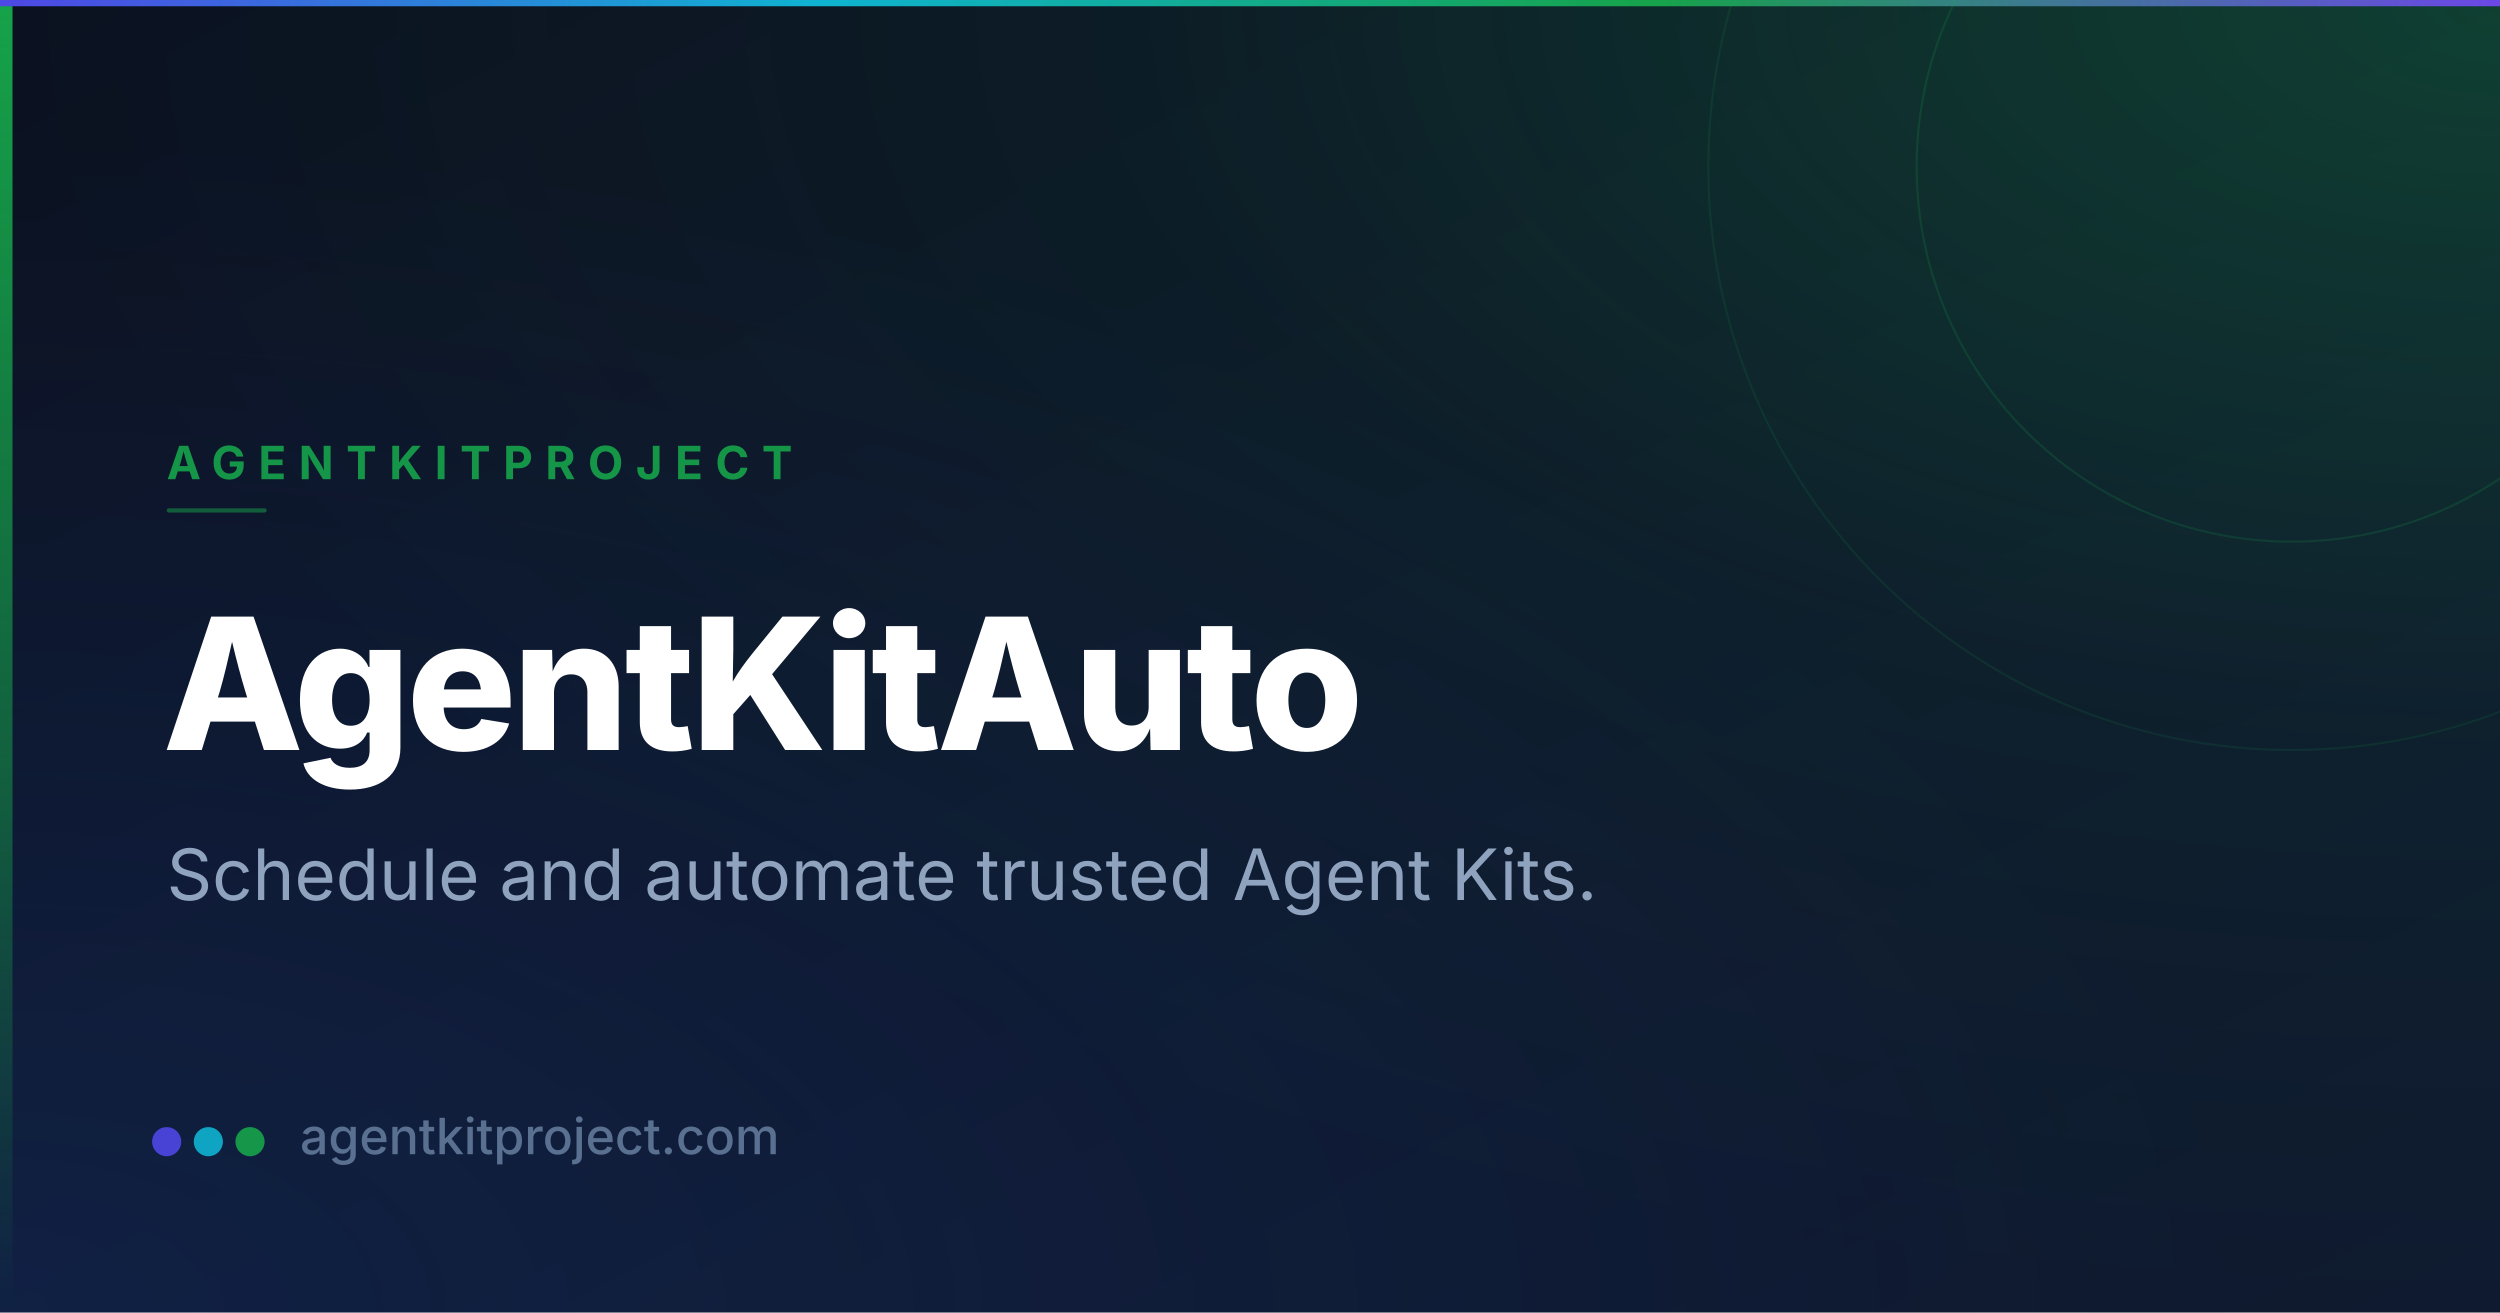
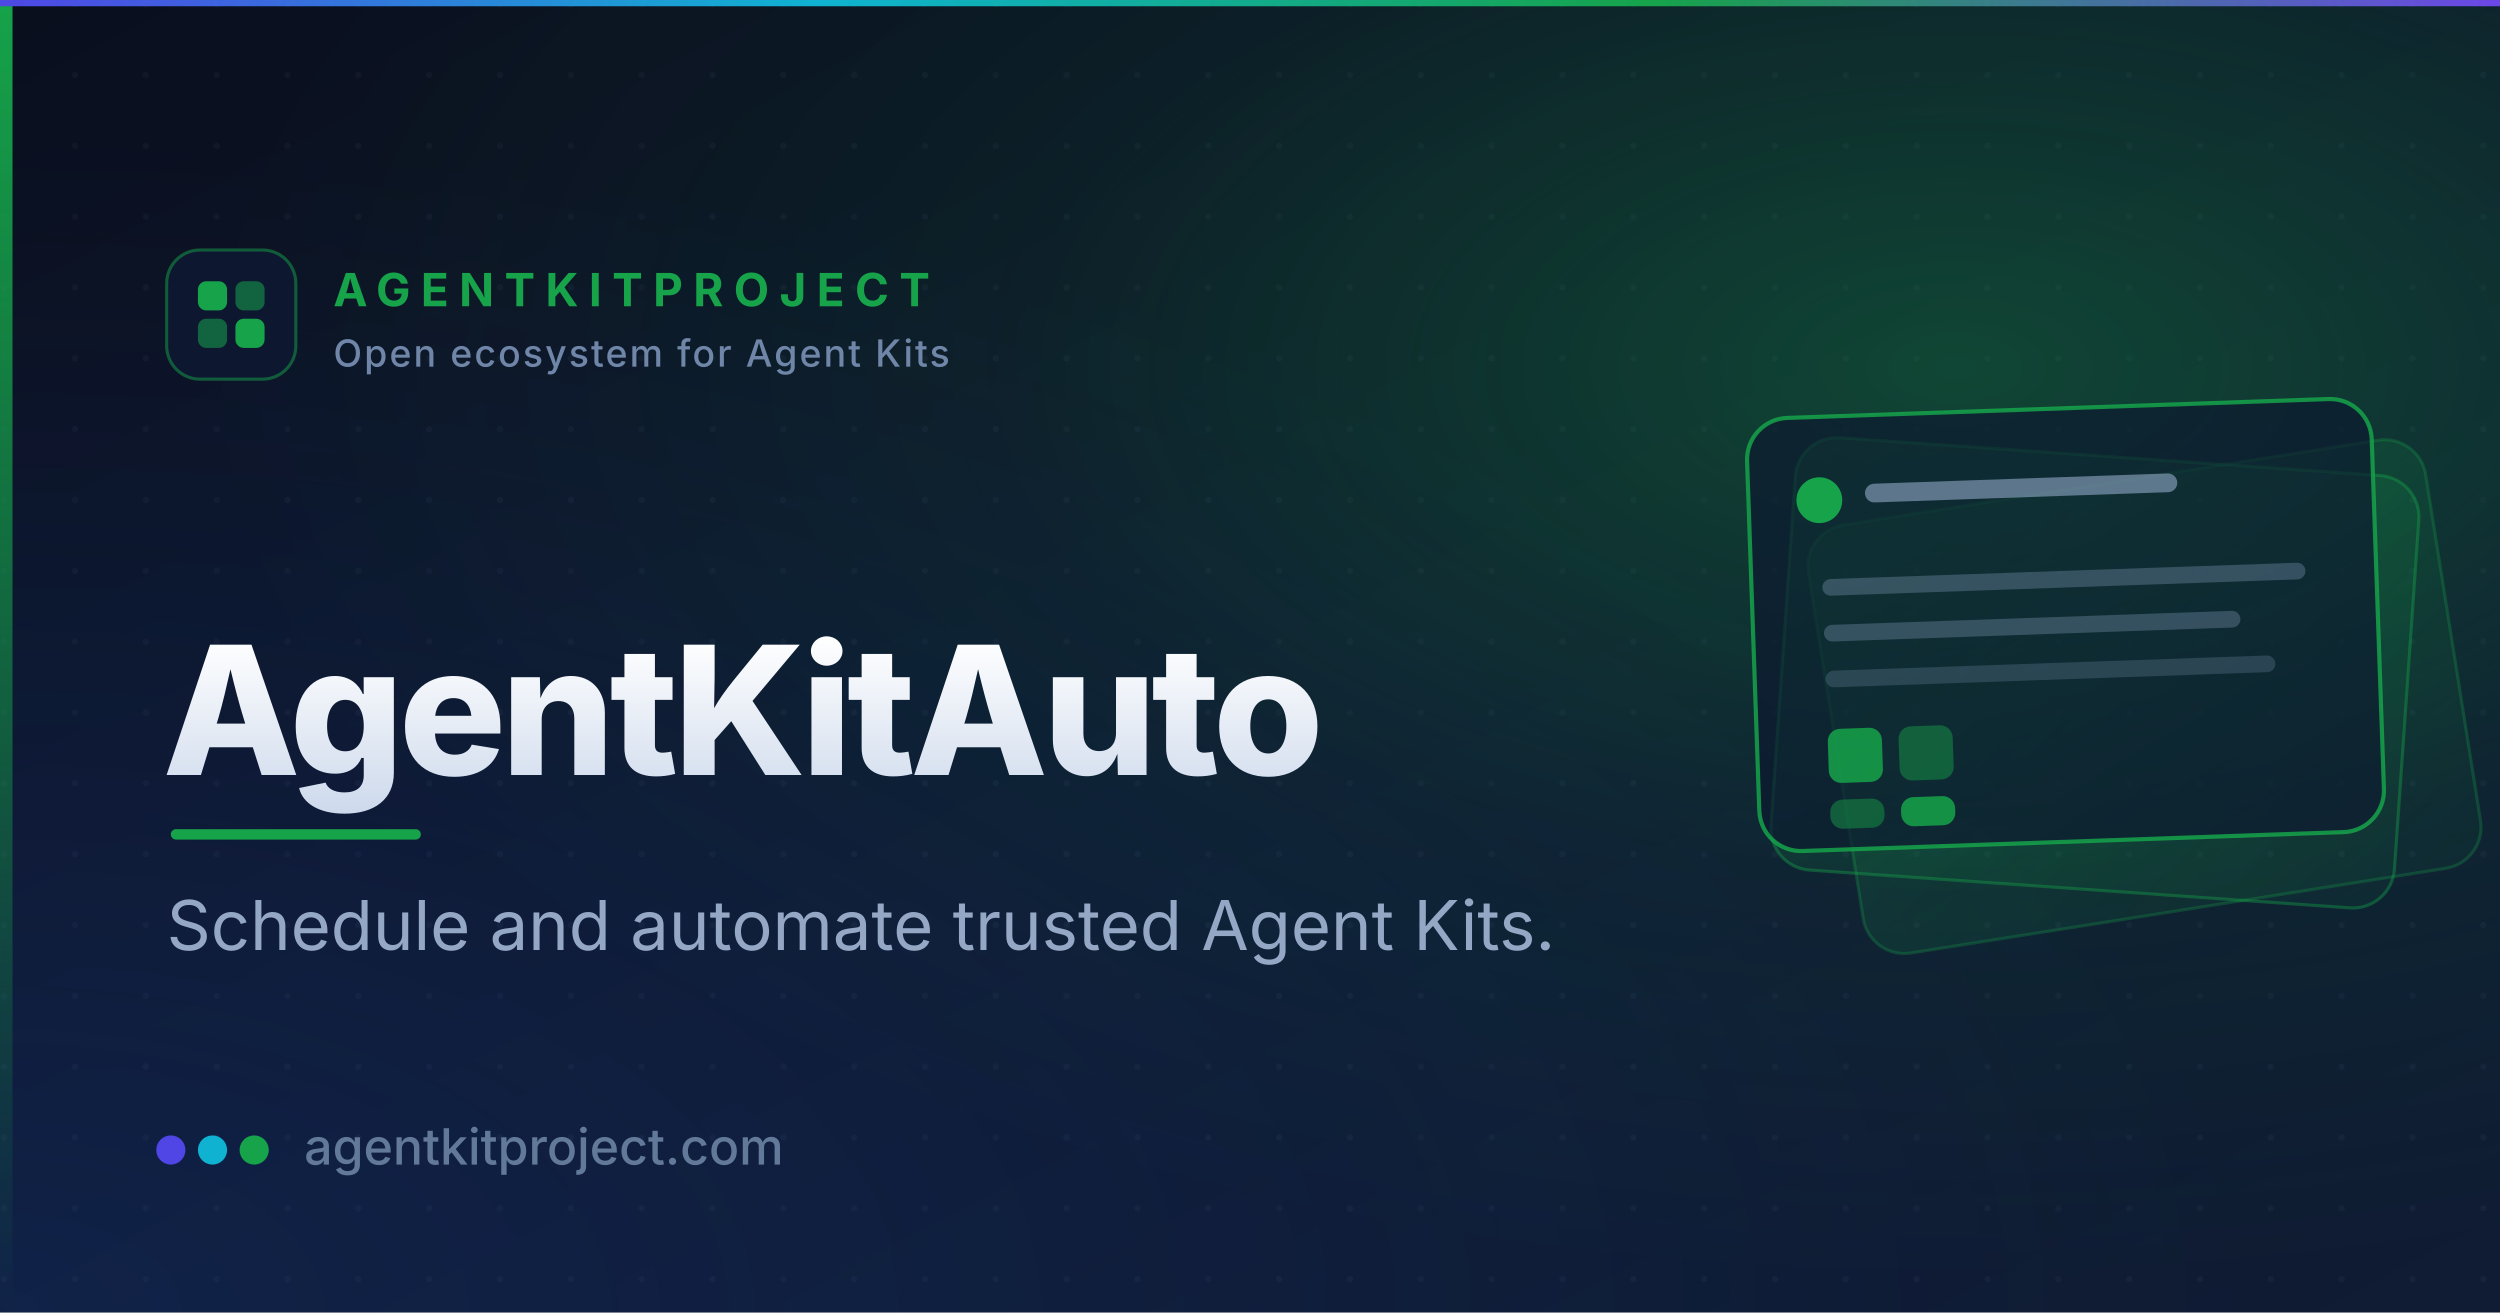
<svg xmlns="http://www.w3.org/2000/svg" width="1200" height="630" viewBox="0 0 1200 630">
  <defs>
    <linearGradient id="bg" x1="0" y1="0" x2="1" y2="1">
-       <stop offset="0%" stop-color="#0b1120" />
-       <stop offset="100%" stop-color="#0f1a30" />
+       <stop offset="0%" stop-color="#0a0f1e" />
+       <stop offset="100%" stop-color="#0f1c34" />
    </linearGradient>
-     <radialGradient id="bloom" cx="1" cy="0" r="1" gradientUnits="objectBoundingBox">
-       <stop offset="0%" stop-color="#16a34a" stop-opacity="0.30" />
-       <stop offset="55%" stop-color="#16a34a" stop-opacity="0.06" />
+     <radialGradient id="bloom" cx="0.78" cy="0.28" r="0.7">
+       <stop offset="0%" stop-color="#16a34a" stop-opacity="0.34" />
+       <stop offset="55%" stop-color="#16a34a" stop-opacity="0.08" />
      <stop offset="100%" stop-color="#16a34a" stop-opacity="0" />
    </radialGradient>
-     <radialGradient id="bloom2" cx="0" cy="1" r="0.9" gradientUnits="objectBoundingBox">
-       <stop offset="0%" stop-color="#2563eb" stop-opacity="0.14" />
+     <radialGradient id="bloom2" cx="0" cy="1" r="0.9">
+       <stop offset="0%" stop-color="#2563eb" stop-opacity="0.16" />
      <stop offset="100%" stop-color="#2563eb" stop-opacity="0" />
    </radialGradient>
    <linearGradient id="sidebar" x1="0" y1="0" x2="0" y2="1">
      <stop offset="0%" stop-color="#16a34a" />
-       <stop offset="60%" stop-color="#16a34a" stop-opacity="0.5" />
+       <stop offset="55%" stop-color="#16a34a" stop-opacity="0.5" />
      <stop offset="100%" stop-color="#16a34a" stop-opacity="0" />
    </linearGradient>
    <linearGradient id="rainbar" x1="0" y1="0" x2="1" y2="0">
      <stop offset="0%" stop-color="#4f46e5" />
      <stop offset="33%" stop-color="#0fb3d1" />
      <stop offset="66%" stop-color="#16a34a" />
      <stop offset="100%" stop-color="#6d46e9" />
    </linearGradient>
+     <linearGradient id="card1" x1="0" y1="0" x2="1" y2="1">
+       <stop offset="0%" stop-color="#16a34a" stop-opacity="0.22" />
+       <stop offset="100%" stop-color="#16a34a" stop-opacity="0.05" />
+     </linearGradient>
+     <linearGradient id="title" x1="0" y1="0" x2="0" y2="1">
+       <stop offset="0%" stop-color="#ffffff" />
+       <stop offset="100%" stop-color="#cdd9ec" />
+     </linearGradient>
+     <pattern id="dots" width="34" height="34" patternUnits="userSpaceOnUse">
+       <circle cx="2" cy="2" r="1.5" fill="#9fb4d6" opacity="0.05" />
+     </pattern>
  </defs>
  <rect width="1200" height="630" fill="url(#bg)" />
+   <rect width="1200" height="630" fill="url(#dots)" />
  <rect width="1200" height="630" fill="url(#bloom)" />
  <rect width="1200" height="630" fill="url(#bloom2)" />
  <rect x="0" y="0" width="6" height="630" fill="url(#sidebar)" />
  <rect x="0" y="0" width="1200" height="3" fill="url(#rainbar)" />
-   <circle cx="1100" cy="80" r="280" fill="none" stroke="#16a34a" stroke-width="1" opacity="0.12" />
-   <circle cx="1100" cy="80" r="180" fill="none" stroke="#16a34a" stroke-width="1" opacity="0.18" />
-   <text x="80" y="230" font-family="'Inter', 'Helvetica Neue', Arial, sans-serif" font-size="22" font-weight="700" letter-spacing="6" fill="#16a34a" opacity="0.9">AGENTKITPROJECT</text>
-   <rect x="80" y="244" width="48" height="2" fill="#16a34a" opacity="0.5" rx="1" />
-   <text x="78" y="360" font-family="'Inter', 'Helvetica Neue', Arial, sans-serif" font-size="88" font-weight="800" letter-spacing="-2" fill="#ffffff">AgentKitAuto</text>
-   <text x="80" y="432" font-family="'Inter', 'Helvetica Neue', Arial, sans-serif" font-size="34" font-weight="400" letter-spacing="0" fill="#8fa3bf">Schedule and automate trusted Agent Kits.</text>
-   <circle cx="80" cy="548" r="7" fill="#4f46e5" opacity="0.9" />
-   <circle cx="100" cy="548" r="7" fill="#0fb3d1" opacity="0.9" />
-   <circle cx="120" cy="548" r="7" fill="#16a34a" opacity="0.9" />
-   <text x="144" y="554" font-family="'Inter', 'Helvetica Neue', Arial, sans-serif" font-size="24" font-weight="500" fill="#5a7090">agentkitproject.com</text>
+   <g transform="translate(842 196)">
+     <g transform="rotate(-9 150 120)">
+       <rect x="34" y="40" width="300" height="208" rx="20" fill="url(#card1)" stroke="#16a34a" stroke-opacity="0.28" stroke-width="1.5" />
+     </g>
+     <g transform="rotate(4 150 120)">
+       <rect x="14" y="22" width="300" height="208" rx="20" fill="url(#card1)" stroke="#16a34a" stroke-opacity="0.4" stroke-width="1.5" />
+     </g>
+     <g transform="rotate(-2 150 120)">
+       <rect x="0" y="0" width="300" height="208" rx="20" fill="#0d1730" fill-opacity="0.66" stroke="#16a34a" stroke-opacity="0.85" stroke-width="2" />
+       <circle cx="34" cy="40" r="11" fill="#16a34a" />
+       <rect x="56" y="33" width="150" height="9" rx="4.5" fill="#9fb4d6" opacity="0.55" />
+       <rect x="34" y="78" width="232" height="8" rx="4" fill="#9fb4d6" opacity="0.28" />
+       <rect x="34" y="100" width="200" height="8" rx="4" fill="#9fb4d6" opacity="0.28" />
+       <rect x="34" y="122" width="216" height="8" rx="4" fill="#9fb4d6" opacity="0.2" />
+       <rect x="34" y="150" width="26" height="26" rx="6" fill="#16a34a" opacity="0.85" />
+       <rect x="68" y="150" width="26" height="26" rx="6" fill="#16a34a" opacity="0.45" />
+       <rect x="34" y="184" width="26" height="14" rx="6" fill="#16a34a" opacity="0.45" />
+       <rect x="68" y="184" width="26" height="14" rx="6" fill="#16a34a" opacity="0.85" />
+     </g>
+   </g>
+   <g transform="translate(80 120)">
+     <rect x="0" y="0" width="62" height="62" rx="16" fill="#0d1730" stroke="#16a34a" stroke-opacity="0.5" stroke-width="1.5" />
+     <rect x="15" y="15" width="14" height="14" rx="4" fill="#16a34a" />
+     <rect x="33" y="15" width="14" height="14" rx="4" fill="#16a34a" opacity="0.55" />
+     <rect x="15" y="33" width="14" height="14" rx="4" fill="#16a34a" opacity="0.55" />
+     <rect x="33" y="33" width="14" height="14" rx="4" fill="#16a34a" />
+   </g>
+   <text x="160" y="147" font-family="'Inter','Helvetica Neue',Arial,sans-serif" font-size="22" font-weight="700" letter-spacing="5" fill="#16a34a">AGENTKITPROJECT</text>
+   <text x="160" y="176" font-family="'Inter','Helvetica Neue',Arial,sans-serif" font-size="18" font-weight="500" letter-spacing="1" fill="#6f86a8">Open ecosystem for Agent Kits</text>
+   <text x="78" y="372" font-family="'Inter','Helvetica Neue',Arial,sans-serif" font-size="86" font-weight="800" letter-spacing="-2.5" fill="url(#title)">AgentKitAuto</text>
+   <rect x="82" y="398" width="120" height="5" rx="2.5" fill="#16a34a" />
+   <text x="80" y="456" font-family="'Inter','Helvetica Neue',Arial,sans-serif" font-size="33" font-weight="400" fill="#94a7c4">Schedule and automate trusted Agent Kits.</text>
+   <circle cx="82" cy="552" r="7" fill="#4f46e5" />
+   <circle cx="102" cy="552" r="7" fill="#0fb3d1" />
+   <circle cx="122" cy="552" r="7" fill="#16a34a" />
+   <text x="146" y="559" font-family="'Inter','Helvetica Neue',Arial,sans-serif" font-size="24" font-weight="500" fill="#62799a">agentkitproject.com</text>
</svg>
